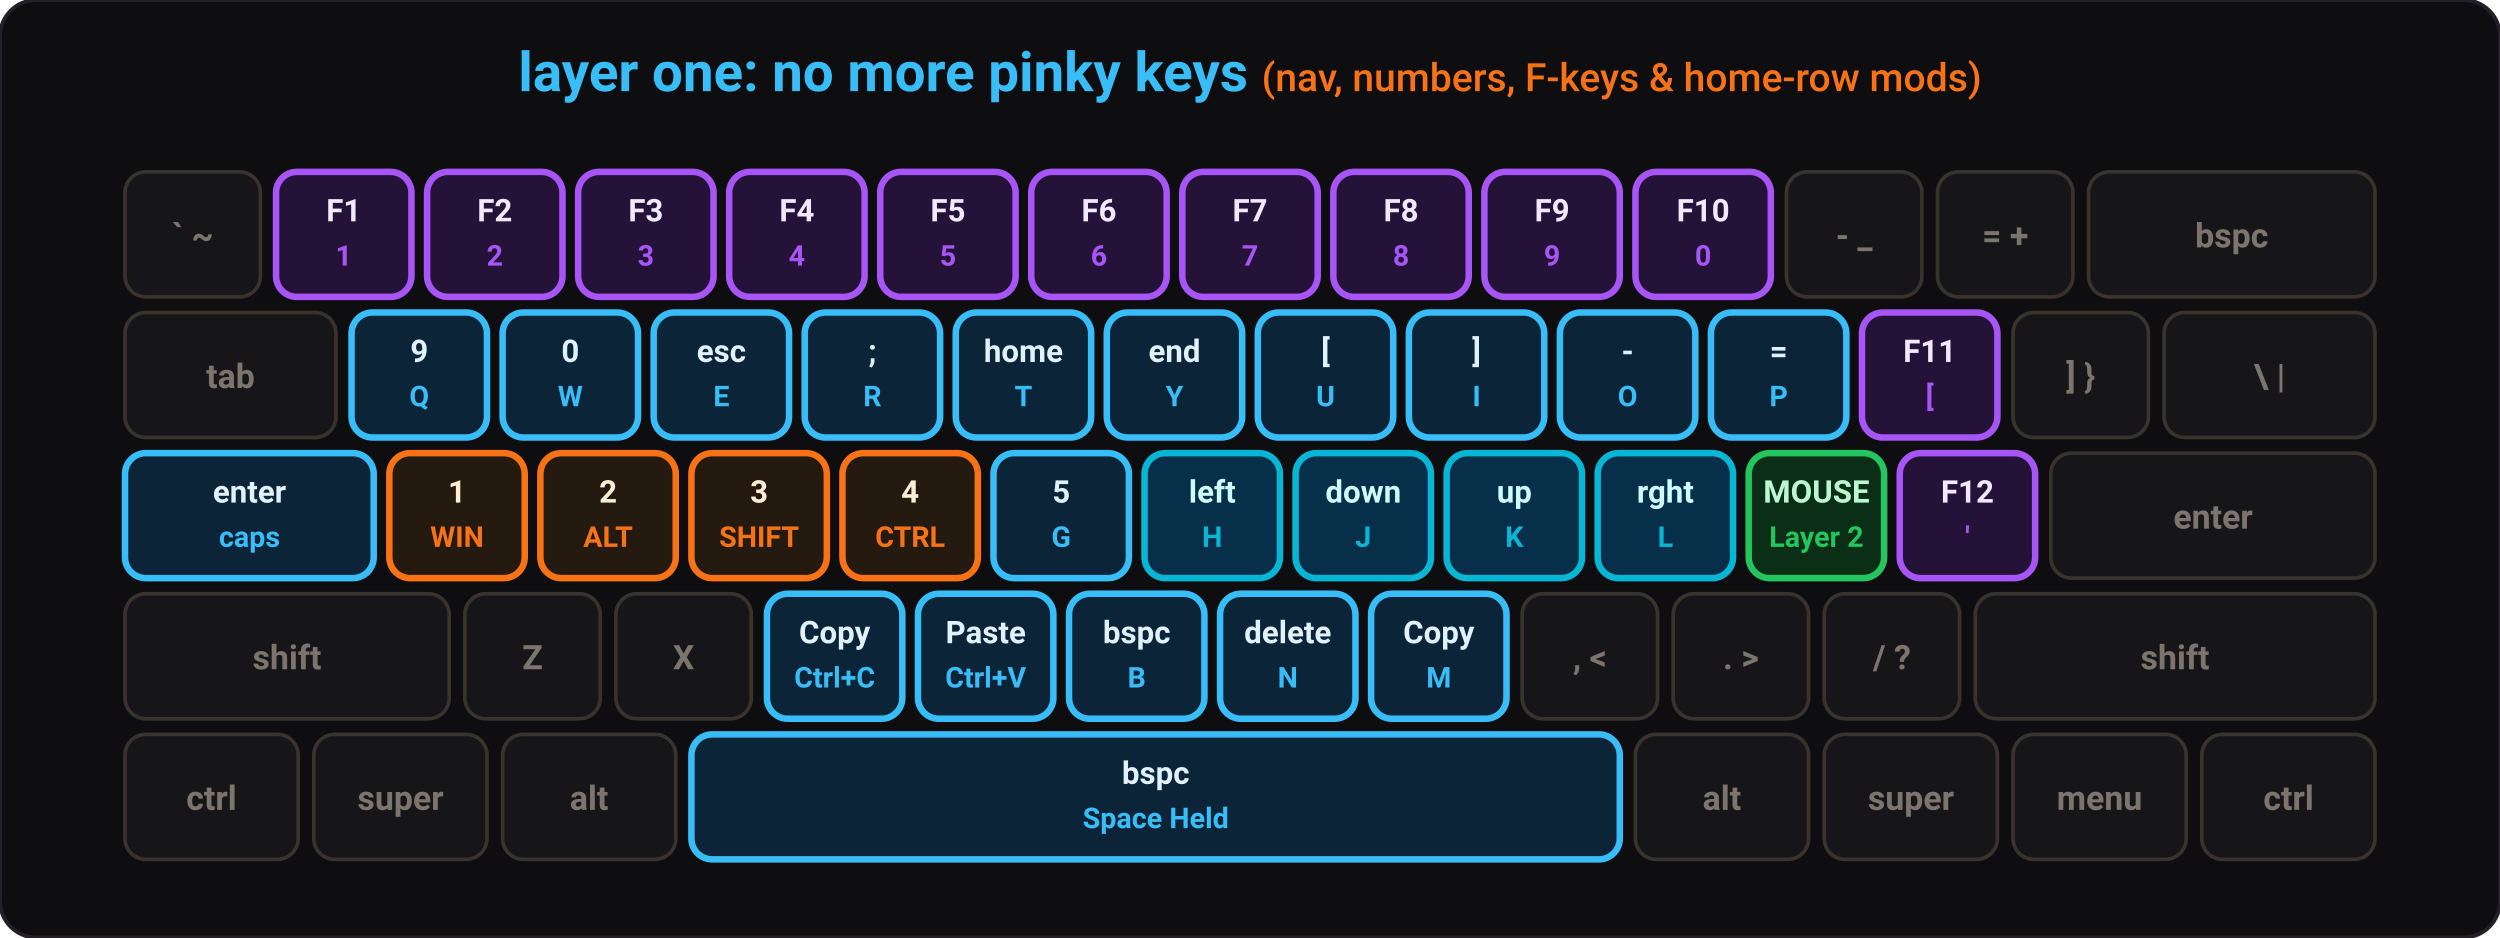
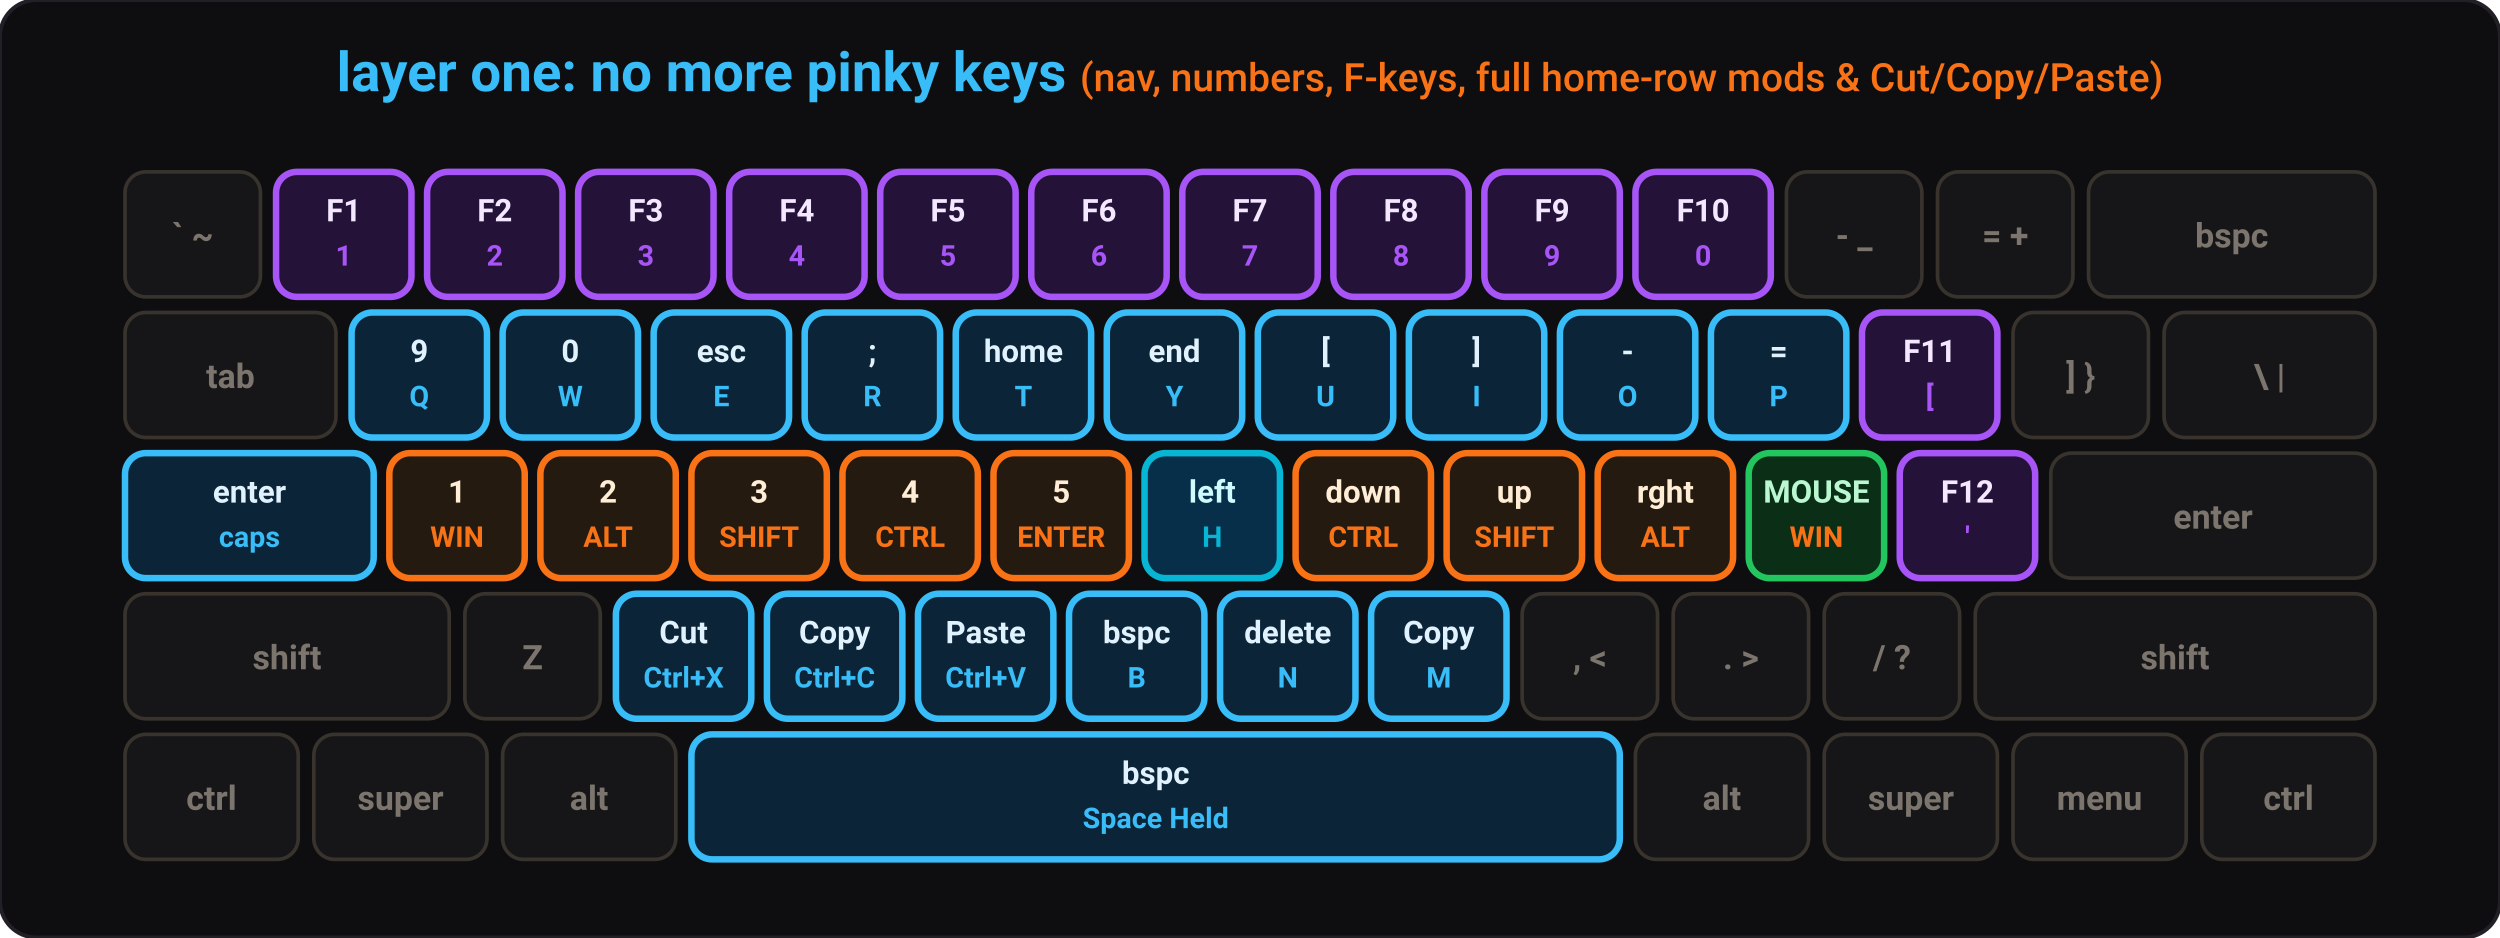
<svg xmlns="http://www.w3.org/2000/svg" viewBox="0 0 960 360" width="960" height="360">
  <rect width="960" height="360" rx="14" ry="14" fill="#0e0e11" stroke="#222026" stroke-width="1.5" />
  <text x="480.0" y="35" text-anchor="middle" font-family="-apple-system, BlinkMacSystemFont, 'Segoe UI', Roboto, sans-serif" font-size="21" font-weight="700" fill="#38bdf8">
-     layer one: no more pinky keys <tspan fill="#f97316" font-size="15" font-weight="500"> (nav, numbers, F-keys &amp; home-row mods)</tspan>
+     layer one: no more pinky keys <tspan fill="#f97316" font-size="15" font-weight="500"> (nav, numbers, F-keys, full home-row mods &amp; Cut/Copy/Paste)</tspan>
  </text>
  <rect x="48.0" y="66.0" width="52.0" height="48.0" rx="8" ry="8" fill="#161517" stroke="#38332d" stroke-width="1.4" />
  <text x="74.0" y="95.0" text-anchor="middle" font-family="-apple-system, BlinkMacSystemFont, 'Segoe UI', Roboto, sans-serif" font-size="13" font-weight="600" fill="#7c756d">` ~</text>
  <rect x="106.0" y="66.0" width="52.0" height="48.0" rx="8" ry="8" fill="#251238" stroke="#a855f7" stroke-width="2.5" />
  <text x="132.0" y="85.0" text-anchor="middle" font-family="-apple-system, BlinkMacSystemFont, 'Segoe UI', Roboto, sans-serif" font-size="12" font-weight="700" fill="#f3e8ff">F1</text>
  <text x="132.0" y="102.0" text-anchor="middle" font-family="-apple-system, BlinkMacSystemFont, 'Segoe UI', Roboto, sans-serif" font-size="11" font-weight="600" fill="#a855f7">1</text>
  <rect x="164.0" y="66.0" width="52.0" height="48.0" rx="8" ry="8" fill="#251238" stroke="#a855f7" stroke-width="2.5" />
  <text x="190.0" y="85.0" text-anchor="middle" font-family="-apple-system, BlinkMacSystemFont, 'Segoe UI', Roboto, sans-serif" font-size="12" font-weight="700" fill="#f3e8ff">F2</text>
  <text x="190.0" y="102.0" text-anchor="middle" font-family="-apple-system, BlinkMacSystemFont, 'Segoe UI', Roboto, sans-serif" font-size="11" font-weight="600" fill="#a855f7">2</text>
  <rect x="222.0" y="66.0" width="52.0" height="48.0" rx="8" ry="8" fill="#251238" stroke="#a855f7" stroke-width="2.5" />
  <text x="248.0" y="85.0" text-anchor="middle" font-family="-apple-system, BlinkMacSystemFont, 'Segoe UI', Roboto, sans-serif" font-size="12" font-weight="700" fill="#f3e8ff">F3</text>
  <text x="248.0" y="102.0" text-anchor="middle" font-family="-apple-system, BlinkMacSystemFont, 'Segoe UI', Roboto, sans-serif" font-size="11" font-weight="600" fill="#a855f7">3</text>
  <rect x="280.0" y="66.0" width="52.0" height="48.0" rx="8" ry="8" fill="#251238" stroke="#a855f7" stroke-width="2.5" />
  <text x="306.0" y="85.0" text-anchor="middle" font-family="-apple-system, BlinkMacSystemFont, 'Segoe UI', Roboto, sans-serif" font-size="12" font-weight="700" fill="#f3e8ff">F4</text>
  <text x="306.0" y="102.0" text-anchor="middle" font-family="-apple-system, BlinkMacSystemFont, 'Segoe UI', Roboto, sans-serif" font-size="11" font-weight="600" fill="#a855f7">4</text>
  <rect x="338.0" y="66.0" width="52.0" height="48.0" rx="8" ry="8" fill="#251238" stroke="#a855f7" stroke-width="2.5" />
  <text x="364.0" y="85.0" text-anchor="middle" font-family="-apple-system, BlinkMacSystemFont, 'Segoe UI', Roboto, sans-serif" font-size="12" font-weight="700" fill="#f3e8ff">F5</text>
  <text x="364.0" y="102.0" text-anchor="middle" font-family="-apple-system, BlinkMacSystemFont, 'Segoe UI', Roboto, sans-serif" font-size="11" font-weight="600" fill="#a855f7">5</text>
  <rect x="396.0" y="66.0" width="52.0" height="48.0" rx="8" ry="8" fill="#251238" stroke="#a855f7" stroke-width="2.5" />
  <text x="422.0" y="85.0" text-anchor="middle" font-family="-apple-system, BlinkMacSystemFont, 'Segoe UI', Roboto, sans-serif" font-size="12" font-weight="700" fill="#f3e8ff">F6</text>
  <text x="422.0" y="102.0" text-anchor="middle" font-family="-apple-system, BlinkMacSystemFont, 'Segoe UI', Roboto, sans-serif" font-size="11" font-weight="600" fill="#a855f7">6</text>
  <rect x="454.0" y="66.0" width="52.0" height="48.0" rx="8" ry="8" fill="#251238" stroke="#a855f7" stroke-width="2.5" />
  <text x="480.0" y="85.0" text-anchor="middle" font-family="-apple-system, BlinkMacSystemFont, 'Segoe UI', Roboto, sans-serif" font-size="12" font-weight="700" fill="#f3e8ff">F7</text>
  <text x="480.0" y="102.0" text-anchor="middle" font-family="-apple-system, BlinkMacSystemFont, 'Segoe UI', Roboto, sans-serif" font-size="11" font-weight="600" fill="#a855f7">7</text>
  <rect x="512.0" y="66.0" width="52.0" height="48.0" rx="8" ry="8" fill="#251238" stroke="#a855f7" stroke-width="2.5" />
  <text x="538.0" y="85.0" text-anchor="middle" font-family="-apple-system, BlinkMacSystemFont, 'Segoe UI', Roboto, sans-serif" font-size="12" font-weight="700" fill="#f3e8ff">F8</text>
  <text x="538.0" y="102.0" text-anchor="middle" font-family="-apple-system, BlinkMacSystemFont, 'Segoe UI', Roboto, sans-serif" font-size="11" font-weight="600" fill="#a855f7">8</text>
  <rect x="570.0" y="66.0" width="52.0" height="48.0" rx="8" ry="8" fill="#251238" stroke="#a855f7" stroke-width="2.5" />
  <text x="596.0" y="85.0" text-anchor="middle" font-family="-apple-system, BlinkMacSystemFont, 'Segoe UI', Roboto, sans-serif" font-size="12" font-weight="700" fill="#f3e8ff">F9</text>
  <text x="596.0" y="102.0" text-anchor="middle" font-family="-apple-system, BlinkMacSystemFont, 'Segoe UI', Roboto, sans-serif" font-size="11" font-weight="600" fill="#a855f7">9</text>
  <rect x="628.0" y="66.0" width="52.0" height="48.0" rx="8" ry="8" fill="#251238" stroke="#a855f7" stroke-width="2.5" />
  <text x="654.0" y="85.0" text-anchor="middle" font-family="-apple-system, BlinkMacSystemFont, 'Segoe UI', Roboto, sans-serif" font-size="12" font-weight="700" fill="#f3e8ff">F10</text>
  <text x="654.0" y="102.0" text-anchor="middle" font-family="-apple-system, BlinkMacSystemFont, 'Segoe UI', Roboto, sans-serif" font-size="11" font-weight="600" fill="#a855f7">0</text>
  <rect x="686.0" y="66.0" width="52.0" height="48.0" rx="8" ry="8" fill="#161517" stroke="#38332d" stroke-width="1.4" />
  <text x="712.0" y="95.0" text-anchor="middle" font-family="-apple-system, BlinkMacSystemFont, 'Segoe UI', Roboto, sans-serif" font-size="13" font-weight="600" fill="#7c756d">- _</text>
  <rect x="744.0" y="66.0" width="52.0" height="48.0" rx="8" ry="8" fill="#161517" stroke="#38332d" stroke-width="1.4" />
  <text x="770.0" y="95.0" text-anchor="middle" font-family="-apple-system, BlinkMacSystemFont, 'Segoe UI', Roboto, sans-serif" font-size="13" font-weight="600" fill="#7c756d">= +</text>
  <rect x="802.0" y="66.0" width="110.0" height="48.0" rx="8" ry="8" fill="#161517" stroke="#38332d" stroke-width="1.4" />
  <text x="857.0" y="95.0" text-anchor="middle" font-family="-apple-system, BlinkMacSystemFont, 'Segoe UI', Roboto, sans-serif" font-size="13" font-weight="600" fill="#7c756d">bspc</text>
  <rect x="48.0" y="120.0" width="81.0" height="48.0" rx="8" ry="8" fill="#161517" stroke="#38332d" stroke-width="1.4" />
  <text x="88.5" y="149.0" text-anchor="middle" font-family="-apple-system, BlinkMacSystemFont, 'Segoe UI', Roboto, sans-serif" font-size="13" font-weight="600" fill="#7c756d">tab</text>
  <rect x="135.0" y="120.0" width="52.0" height="48.0" rx="8" ry="8" fill="#0c2438" stroke="#38bdf8" stroke-width="2.5" />
  <text x="161.0" y="139.0" text-anchor="middle" font-family="-apple-system, BlinkMacSystemFont, 'Segoe UI', Roboto, sans-serif" font-size="12" font-weight="700" fill="#e0f2fe">9</text>
  <text x="161.0" y="156.0" text-anchor="middle" font-family="-apple-system, BlinkMacSystemFont, 'Segoe UI', Roboto, sans-serif" font-size="11" font-weight="600" fill="#38bdf8">Q</text>
  <rect x="193.0" y="120.0" width="52.0" height="48.0" rx="8" ry="8" fill="#0c2438" stroke="#38bdf8" stroke-width="2.5" />
  <text x="219.0" y="139.0" text-anchor="middle" font-family="-apple-system, BlinkMacSystemFont, 'Segoe UI', Roboto, sans-serif" font-size="12" font-weight="700" fill="#e0f2fe">0</text>
  <text x="219.0" y="156.0" text-anchor="middle" font-family="-apple-system, BlinkMacSystemFont, 'Segoe UI', Roboto, sans-serif" font-size="11" font-weight="600" fill="#38bdf8">W</text>
  <rect x="251.0" y="120.0" width="52.0" height="48.0" rx="8" ry="8" fill="#0c2438" stroke="#38bdf8" stroke-width="2.5" />
  <text x="277.0" y="139.0" text-anchor="middle" font-family="-apple-system, BlinkMacSystemFont, 'Segoe UI', Roboto, sans-serif" font-size="12" font-weight="700" fill="#e0f2fe">esc</text>
  <text x="277.0" y="156.0" text-anchor="middle" font-family="-apple-system, BlinkMacSystemFont, 'Segoe UI', Roboto, sans-serif" font-size="11" font-weight="600" fill="#38bdf8">E</text>
  <rect x="309.0" y="120.0" width="52.0" height="48.0" rx="8" ry="8" fill="#0c2438" stroke="#38bdf8" stroke-width="2.5" />
  <text x="335.0" y="139.0" text-anchor="middle" font-family="-apple-system, BlinkMacSystemFont, 'Segoe UI', Roboto, sans-serif" font-size="12" font-weight="700" fill="#e0f2fe">;</text>
  <text x="335.0" y="156.0" text-anchor="middle" font-family="-apple-system, BlinkMacSystemFont, 'Segoe UI', Roboto, sans-serif" font-size="11" font-weight="600" fill="#38bdf8">R</text>
  <rect x="367.0" y="120.0" width="52.0" height="48.0" rx="8" ry="8" fill="#0c2438" stroke="#38bdf8" stroke-width="2.5" />
  <text x="393.0" y="139.0" text-anchor="middle" font-family="-apple-system, BlinkMacSystemFont, 'Segoe UI', Roboto, sans-serif" font-size="12" font-weight="700" fill="#e0f2fe">home</text>
  <text x="393.0" y="156.0" text-anchor="middle" font-family="-apple-system, BlinkMacSystemFont, 'Segoe UI', Roboto, sans-serif" font-size="11" font-weight="600" fill="#38bdf8">T</text>
  <rect x="425.0" y="120.0" width="52.0" height="48.0" rx="8" ry="8" fill="#0c2438" stroke="#38bdf8" stroke-width="2.5" />
  <text x="451.0" y="139.0" text-anchor="middle" font-family="-apple-system, BlinkMacSystemFont, 'Segoe UI', Roboto, sans-serif" font-size="12" font-weight="700" fill="#e0f2fe">end</text>
  <text x="451.0" y="156.0" text-anchor="middle" font-family="-apple-system, BlinkMacSystemFont, 'Segoe UI', Roboto, sans-serif" font-size="11" font-weight="600" fill="#38bdf8">Y</text>
  <rect x="483.0" y="120.0" width="52.0" height="48.0" rx="8" ry="8" fill="#0c2438" stroke="#38bdf8" stroke-width="2.5" />
  <text x="509.0" y="139.0" text-anchor="middle" font-family="-apple-system, BlinkMacSystemFont, 'Segoe UI', Roboto, sans-serif" font-size="12" font-weight="700" fill="#e0f2fe">[</text>
  <text x="509.0" y="156.0" text-anchor="middle" font-family="-apple-system, BlinkMacSystemFont, 'Segoe UI', Roboto, sans-serif" font-size="11" font-weight="600" fill="#38bdf8">U</text>
  <rect x="541.0" y="120.0" width="52.0" height="48.0" rx="8" ry="8" fill="#0c2438" stroke="#38bdf8" stroke-width="2.5" />
  <text x="567.0" y="139.0" text-anchor="middle" font-family="-apple-system, BlinkMacSystemFont, 'Segoe UI', Roboto, sans-serif" font-size="12" font-weight="700" fill="#e0f2fe">]</text>
  <text x="567.0" y="156.0" text-anchor="middle" font-family="-apple-system, BlinkMacSystemFont, 'Segoe UI', Roboto, sans-serif" font-size="11" font-weight="600" fill="#38bdf8">I</text>
  <rect x="599.0" y="120.0" width="52.0" height="48.0" rx="8" ry="8" fill="#0c2438" stroke="#38bdf8" stroke-width="2.5" />
  <text x="625.0" y="139.0" text-anchor="middle" font-family="-apple-system, BlinkMacSystemFont, 'Segoe UI', Roboto, sans-serif" font-size="12" font-weight="700" fill="#e0f2fe">-</text>
  <text x="625.0" y="156.0" text-anchor="middle" font-family="-apple-system, BlinkMacSystemFont, 'Segoe UI', Roboto, sans-serif" font-size="11" font-weight="600" fill="#38bdf8">O</text>
  <rect x="657.0" y="120.0" width="52.0" height="48.0" rx="8" ry="8" fill="#0c2438" stroke="#38bdf8" stroke-width="2.5" />
  <text x="683.0" y="139.0" text-anchor="middle" font-family="-apple-system, BlinkMacSystemFont, 'Segoe UI', Roboto, sans-serif" font-size="12" font-weight="700" fill="#e0f2fe">=</text>
  <text x="683.0" y="156.0" text-anchor="middle" font-family="-apple-system, BlinkMacSystemFont, 'Segoe UI', Roboto, sans-serif" font-size="11" font-weight="600" fill="#38bdf8">P</text>
  <rect x="715.0" y="120.0" width="52.0" height="48.0" rx="8" ry="8" fill="#251238" stroke="#a855f7" stroke-width="2.5" />
  <text x="741.0" y="139.0" text-anchor="middle" font-family="-apple-system, BlinkMacSystemFont, 'Segoe UI', Roboto, sans-serif" font-size="12" font-weight="700" fill="#f3e8ff">F11</text>
  <text x="741.0" y="156.0" text-anchor="middle" font-family="-apple-system, BlinkMacSystemFont, 'Segoe UI', Roboto, sans-serif" font-size="11" font-weight="600" fill="#a855f7">[</text>
  <rect x="773.0" y="120.0" width="52.0" height="48.0" rx="8" ry="8" fill="#161517" stroke="#38332d" stroke-width="1.4" />
  <text x="799.0" y="149.0" text-anchor="middle" font-family="-apple-system, BlinkMacSystemFont, 'Segoe UI', Roboto, sans-serif" font-size="13" font-weight="600" fill="#7c756d">] }</text>
  <rect x="831.0" y="120.0" width="81.0" height="48.0" rx="8" ry="8" fill="#161517" stroke="#38332d" stroke-width="1.4" />
  <text x="871.5" y="149.0" text-anchor="middle" font-family="-apple-system, BlinkMacSystemFont, 'Segoe UI', Roboto, sans-serif" font-size="13" font-weight="600" fill="#7c756d">\ |</text>
  <rect x="48.0" y="174.0" width="95.5" height="48.0" rx="8" ry="8" fill="#0c2438" stroke="#38bdf8" stroke-width="2.5" />
  <text x="95.8" y="193.0" text-anchor="middle" font-family="-apple-system, BlinkMacSystemFont, 'Segoe UI', Roboto, sans-serif" font-size="12" font-weight="700" fill="#e0f2fe">enter</text>
  <text x="95.8" y="210.0" text-anchor="middle" font-family="-apple-system, BlinkMacSystemFont, 'Segoe UI', Roboto, sans-serif" font-size="11" font-weight="600" fill="#38bdf8">caps</text>
  <rect x="149.5" y="174.0" width="52.0" height="48.0" rx="8" ry="8" fill="#241a10" stroke="#f97316" stroke-width="2.5" />
  <text x="175.5" y="193.0" text-anchor="middle" font-family="-apple-system, BlinkMacSystemFont, 'Segoe UI', Roboto, sans-serif" font-size="12" font-weight="700" fill="#ffedd5">1</text>
  <text x="175.5" y="210.0" text-anchor="middle" font-family="-apple-system, BlinkMacSystemFont, 'Segoe UI', Roboto, sans-serif" font-size="11" font-weight="600" fill="#f97316">WIN</text>
  <rect x="207.5" y="174.0" width="52.0" height="48.0" rx="8" ry="8" fill="#241a10" stroke="#f97316" stroke-width="2.5" />
  <text x="233.5" y="193.0" text-anchor="middle" font-family="-apple-system, BlinkMacSystemFont, 'Segoe UI', Roboto, sans-serif" font-size="12" font-weight="700" fill="#ffedd5">2</text>
  <text x="233.5" y="210.0" text-anchor="middle" font-family="-apple-system, BlinkMacSystemFont, 'Segoe UI', Roboto, sans-serif" font-size="11" font-weight="600" fill="#f97316">ALT</text>
  <rect x="265.5" y="174.0" width="52.0" height="48.0" rx="8" ry="8" fill="#241a10" stroke="#f97316" stroke-width="2.5" />
  <text x="291.5" y="193.0" text-anchor="middle" font-family="-apple-system, BlinkMacSystemFont, 'Segoe UI', Roboto, sans-serif" font-size="12" font-weight="700" fill="#ffedd5">3</text>
  <text x="291.5" y="210.0" text-anchor="middle" font-family="-apple-system, BlinkMacSystemFont, 'Segoe UI', Roboto, sans-serif" font-size="11" font-weight="600" fill="#f97316">SHIFT</text>
  <rect x="323.5" y="174.0" width="52.0" height="48.0" rx="8" ry="8" fill="#241a10" stroke="#f97316" stroke-width="2.5" />
  <text x="349.5" y="193.0" text-anchor="middle" font-family="-apple-system, BlinkMacSystemFont, 'Segoe UI', Roboto, sans-serif" font-size="12" font-weight="700" fill="#ffedd5">4</text>
  <text x="349.5" y="210.0" text-anchor="middle" font-family="-apple-system, BlinkMacSystemFont, 'Segoe UI', Roboto, sans-serif" font-size="11" font-weight="600" fill="#f97316">CTRL</text>
-   <rect x="381.5" y="174.0" width="52.0" height="48.0" rx="8" ry="8" fill="#0c2438" stroke="#38bdf8" stroke-width="2.5" />
-   <text x="407.5" y="193.0" text-anchor="middle" font-family="-apple-system, BlinkMacSystemFont, 'Segoe UI', Roboto, sans-serif" font-size="12" font-weight="700" fill="#e0f2fe">5</text>
-   <text x="407.5" y="210.0" text-anchor="middle" font-family="-apple-system, BlinkMacSystemFont, 'Segoe UI', Roboto, sans-serif" font-size="11" font-weight="600" fill="#38bdf8">G</text>
+   <rect x="381.5" y="174.0" width="52.0" height="48.0" rx="8" ry="8" fill="#241a10" stroke="#f97316" stroke-width="2.5" />
+   <text x="407.5" y="193.0" text-anchor="middle" font-family="-apple-system, BlinkMacSystemFont, 'Segoe UI', Roboto, sans-serif" font-size="12" font-weight="700" fill="#ffedd5">5</text>
+   <text x="407.5" y="210.0" text-anchor="middle" font-family="-apple-system, BlinkMacSystemFont, 'Segoe UI', Roboto, sans-serif" font-size="11" font-weight="600" fill="#f97316">ENTER</text>
  <rect x="439.5" y="174.0" width="52.0" height="48.0" rx="8" ry="8" fill="#082f49" stroke="#06b6d4" stroke-width="2.5" />
  <text x="465.5" y="193.0" text-anchor="middle" font-family="-apple-system, BlinkMacSystemFont, 'Segoe UI', Roboto, sans-serif" font-size="12" font-weight="700" fill="#cffafe">left</text>
  <text x="465.5" y="210.0" text-anchor="middle" font-family="-apple-system, BlinkMacSystemFont, 'Segoe UI', Roboto, sans-serif" font-size="11" font-weight="600" fill="#06b6d4">H</text>
-   <rect x="497.5" y="174.0" width="52.0" height="48.0" rx="8" ry="8" fill="#082f49" stroke="#06b6d4" stroke-width="2.5" />
-   <text x="523.5" y="193.0" text-anchor="middle" font-family="-apple-system, BlinkMacSystemFont, 'Segoe UI', Roboto, sans-serif" font-size="12" font-weight="700" fill="#cffafe">down</text>
-   <text x="523.5" y="210.0" text-anchor="middle" font-family="-apple-system, BlinkMacSystemFont, 'Segoe UI', Roboto, sans-serif" font-size="11" font-weight="600" fill="#06b6d4">J</text>
-   <rect x="555.5" y="174.0" width="52.0" height="48.0" rx="8" ry="8" fill="#082f49" stroke="#06b6d4" stroke-width="2.5" />
-   <text x="581.5" y="193.0" text-anchor="middle" font-family="-apple-system, BlinkMacSystemFont, 'Segoe UI', Roboto, sans-serif" font-size="12" font-weight="700" fill="#cffafe">up</text>
-   <text x="581.5" y="210.0" text-anchor="middle" font-family="-apple-system, BlinkMacSystemFont, 'Segoe UI', Roboto, sans-serif" font-size="11" font-weight="600" fill="#06b6d4">K</text>
-   <rect x="613.5" y="174.0" width="52.0" height="48.0" rx="8" ry="8" fill="#082f49" stroke="#06b6d4" stroke-width="2.5" />
-   <text x="639.5" y="193.0" text-anchor="middle" font-family="-apple-system, BlinkMacSystemFont, 'Segoe UI', Roboto, sans-serif" font-size="12" font-weight="700" fill="#cffafe">rght</text>
-   <text x="639.5" y="210.0" text-anchor="middle" font-family="-apple-system, BlinkMacSystemFont, 'Segoe UI', Roboto, sans-serif" font-size="11" font-weight="600" fill="#06b6d4">L</text>
+   <rect x="497.5" y="174.0" width="52.0" height="48.0" rx="8" ry="8" fill="#241a10" stroke="#f97316" stroke-width="2.5" />
+   <text x="523.5" y="193.0" text-anchor="middle" font-family="-apple-system, BlinkMacSystemFont, 'Segoe UI', Roboto, sans-serif" font-size="12" font-weight="700" fill="#ffedd5">down</text>
+   <text x="523.5" y="210.0" text-anchor="middle" font-family="-apple-system, BlinkMacSystemFont, 'Segoe UI', Roboto, sans-serif" font-size="11" font-weight="600" fill="#f97316">CTRL</text>
+   <rect x="555.5" y="174.0" width="52.0" height="48.0" rx="8" ry="8" fill="#241a10" stroke="#f97316" stroke-width="2.5" />
+   <text x="581.5" y="193.0" text-anchor="middle" font-family="-apple-system, BlinkMacSystemFont, 'Segoe UI', Roboto, sans-serif" font-size="12" font-weight="700" fill="#ffedd5">up</text>
+   <text x="581.5" y="210.0" text-anchor="middle" font-family="-apple-system, BlinkMacSystemFont, 'Segoe UI', Roboto, sans-serif" font-size="11" font-weight="600" fill="#f97316">SHIFT</text>
+   <rect x="613.5" y="174.0" width="52.0" height="48.0" rx="8" ry="8" fill="#241a10" stroke="#f97316" stroke-width="2.5" />
+   <text x="639.5" y="193.0" text-anchor="middle" font-family="-apple-system, BlinkMacSystemFont, 'Segoe UI', Roboto, sans-serif" font-size="12" font-weight="700" fill="#ffedd5">rght</text>
+   <text x="639.5" y="210.0" text-anchor="middle" font-family="-apple-system, BlinkMacSystemFont, 'Segoe UI', Roboto, sans-serif" font-size="11" font-weight="600" fill="#f97316">ALT</text>
  <rect x="671.5" y="174.0" width="52.0" height="48.0" rx="8" ry="8" fill="#0a2e16" stroke="#22c55e" stroke-width="2.5" />
  <text x="697.5" y="193.0" text-anchor="middle" font-family="-apple-system, BlinkMacSystemFont, 'Segoe UI', Roboto, sans-serif" font-size="12" font-weight="700" fill="#bbf7d0">MOUSE</text>
-   <text x="697.5" y="210.0" text-anchor="middle" font-family="-apple-system, BlinkMacSystemFont, 'Segoe UI', Roboto, sans-serif" font-size="11" font-weight="600" fill="#22c55e">Layer 2</text>
+   <text x="697.5" y="210.0" text-anchor="middle" font-family="-apple-system, BlinkMacSystemFont, 'Segoe UI', Roboto, sans-serif" font-size="11" font-weight="600" fill="#f97316">WIN</text>
  <rect x="729.5" y="174.0" width="52.0" height="48.0" rx="8" ry="8" fill="#251238" stroke="#a855f7" stroke-width="2.5" />
  <text x="755.5" y="193.0" text-anchor="middle" font-family="-apple-system, BlinkMacSystemFont, 'Segoe UI', Roboto, sans-serif" font-size="12" font-weight="700" fill="#f3e8ff">F12</text>
  <text x="755.5" y="210.0" text-anchor="middle" font-family="-apple-system, BlinkMacSystemFont, 'Segoe UI', Roboto, sans-serif" font-size="11" font-weight="600" fill="#a855f7">'</text>
  <rect x="787.5" y="174.0" width="124.5" height="48.0" rx="8" ry="8" fill="#161517" stroke="#38332d" stroke-width="1.4" />
  <text x="849.8" y="203.0" text-anchor="middle" font-family="-apple-system, BlinkMacSystemFont, 'Segoe UI', Roboto, sans-serif" font-size="13" font-weight="600" fill="#7c756d">enter</text>
  <rect x="48.0" y="228.0" width="124.5" height="48.0" rx="8" ry="8" fill="#161517" stroke="#38332d" stroke-width="1.4" />
  <text x="110.2" y="257.0" text-anchor="middle" font-family="-apple-system, BlinkMacSystemFont, 'Segoe UI', Roboto, sans-serif" font-size="13" font-weight="600" fill="#7c756d">shift</text>
  <rect x="178.5" y="228.0" width="52.0" height="48.0" rx="8" ry="8" fill="#161517" stroke="#38332d" stroke-width="1.4" />
  <text x="204.5" y="257.0" text-anchor="middle" font-family="-apple-system, BlinkMacSystemFont, 'Segoe UI', Roboto, sans-serif" font-size="13" font-weight="600" fill="#7c756d">Z</text>
-   <rect x="236.5" y="228.0" width="52.0" height="48.0" rx="8" ry="8" fill="#161517" stroke="#38332d" stroke-width="1.4" />
-   <text x="262.5" y="257.0" text-anchor="middle" font-family="-apple-system, BlinkMacSystemFont, 'Segoe UI', Roboto, sans-serif" font-size="13" font-weight="600" fill="#7c756d">X</text>
+   <rect x="236.5" y="228.0" width="52.0" height="48.0" rx="8" ry="8" fill="#0c2438" stroke="#38bdf8" stroke-width="2.5" />
+   <text x="262.5" y="247.0" text-anchor="middle" font-family="-apple-system, BlinkMacSystemFont, 'Segoe UI', Roboto, sans-serif" font-size="12" font-weight="700" fill="#e0f2fe">Cut</text>
+   <text x="262.5" y="264.0" text-anchor="middle" font-family="-apple-system, BlinkMacSystemFont, 'Segoe UI', Roboto, sans-serif" font-size="11" font-weight="600" fill="#38bdf8">Ctrl+X</text>
  <rect x="294.5" y="228.0" width="52.0" height="48.0" rx="8" ry="8" fill="#0c2438" stroke="#38bdf8" stroke-width="2.5" />
  <text x="320.5" y="247.0" text-anchor="middle" font-family="-apple-system, BlinkMacSystemFont, 'Segoe UI', Roboto, sans-serif" font-size="12" font-weight="700" fill="#e0f2fe">Copy</text>
  <text x="320.5" y="264.0" text-anchor="middle" font-family="-apple-system, BlinkMacSystemFont, 'Segoe UI', Roboto, sans-serif" font-size="11" font-weight="600" fill="#38bdf8">Ctrl+C</text>
  <rect x="352.5" y="228.0" width="52.0" height="48.0" rx="8" ry="8" fill="#0c2438" stroke="#38bdf8" stroke-width="2.5" />
  <text x="378.5" y="247.0" text-anchor="middle" font-family="-apple-system, BlinkMacSystemFont, 'Segoe UI', Roboto, sans-serif" font-size="12" font-weight="700" fill="#e0f2fe">Paste</text>
  <text x="378.5" y="264.0" text-anchor="middle" font-family="-apple-system, BlinkMacSystemFont, 'Segoe UI', Roboto, sans-serif" font-size="11" font-weight="600" fill="#38bdf8">Ctrl+V</text>
  <rect x="410.5" y="228.0" width="52.0" height="48.0" rx="8" ry="8" fill="#0c2438" stroke="#38bdf8" stroke-width="2.5" />
  <text x="436.5" y="247.0" text-anchor="middle" font-family="-apple-system, BlinkMacSystemFont, 'Segoe UI', Roboto, sans-serif" font-size="12" font-weight="700" fill="#e0f2fe">bspc</text>
  <text x="436.5" y="264.0" text-anchor="middle" font-family="-apple-system, BlinkMacSystemFont, 'Segoe UI', Roboto, sans-serif" font-size="11" font-weight="600" fill="#38bdf8">B</text>
  <rect x="468.5" y="228.0" width="52.0" height="48.0" rx="8" ry="8" fill="#0c2438" stroke="#38bdf8" stroke-width="2.5" />
  <text x="494.5" y="247.0" text-anchor="middle" font-family="-apple-system, BlinkMacSystemFont, 'Segoe UI', Roboto, sans-serif" font-size="12" font-weight="700" fill="#e0f2fe">delete</text>
  <text x="494.5" y="264.0" text-anchor="middle" font-family="-apple-system, BlinkMacSystemFont, 'Segoe UI', Roboto, sans-serif" font-size="11" font-weight="600" fill="#38bdf8">N</text>
  <rect x="526.5" y="228.0" width="52.0" height="48.0" rx="8" ry="8" fill="#0c2438" stroke="#38bdf8" stroke-width="2.5" />
  <text x="552.5" y="247.0" text-anchor="middle" font-family="-apple-system, BlinkMacSystemFont, 'Segoe UI', Roboto, sans-serif" font-size="12" font-weight="700" fill="#e0f2fe">Copy</text>
  <text x="552.5" y="264.0" text-anchor="middle" font-family="-apple-system, BlinkMacSystemFont, 'Segoe UI', Roboto, sans-serif" font-size="11" font-weight="600" fill="#38bdf8">M</text>
  <rect x="584.5" y="228.0" width="52.0" height="48.0" rx="8" ry="8" fill="#161517" stroke="#38332d" stroke-width="1.4" />
  <text x="610.5" y="257.0" text-anchor="middle" font-family="-apple-system, BlinkMacSystemFont, 'Segoe UI', Roboto, sans-serif" font-size="13" font-weight="600" fill="#7c756d">, &lt;</text>
  <rect x="642.5" y="228.0" width="52.0" height="48.0" rx="8" ry="8" fill="#161517" stroke="#38332d" stroke-width="1.4" />
  <text x="668.5" y="257.0" text-anchor="middle" font-family="-apple-system, BlinkMacSystemFont, 'Segoe UI', Roboto, sans-serif" font-size="13" font-weight="600" fill="#7c756d">. &gt;</text>
  <rect x="700.5" y="228.0" width="52.0" height="48.0" rx="8" ry="8" fill="#161517" stroke="#38332d" stroke-width="1.4" />
  <text x="726.5" y="257.0" text-anchor="middle" font-family="-apple-system, BlinkMacSystemFont, 'Segoe UI', Roboto, sans-serif" font-size="13" font-weight="600" fill="#7c756d">/ ?</text>
  <rect x="758.5" y="228.0" width="153.5" height="48.0" rx="8" ry="8" fill="#161517" stroke="#38332d" stroke-width="1.4" />
  <text x="835.2" y="257.0" text-anchor="middle" font-family="-apple-system, BlinkMacSystemFont, 'Segoe UI', Roboto, sans-serif" font-size="13" font-weight="600" fill="#7c756d">shift</text>
  <rect x="48.0" y="282.0" width="66.5" height="48.0" rx="8" ry="8" fill="#161517" stroke="#38332d" stroke-width="1.4" />
  <text x="81.2" y="311.0" text-anchor="middle" font-family="-apple-system, BlinkMacSystemFont, 'Segoe UI', Roboto, sans-serif" font-size="13" font-weight="600" fill="#7c756d">ctrl</text>
  <rect x="120.5" y="282.0" width="66.5" height="48.0" rx="8" ry="8" fill="#161517" stroke="#38332d" stroke-width="1.4" />
  <text x="153.8" y="311.0" text-anchor="middle" font-family="-apple-system, BlinkMacSystemFont, 'Segoe UI', Roboto, sans-serif" font-size="13" font-weight="600" fill="#7c756d">super</text>
  <rect x="193.0" y="282.0" width="66.5" height="48.0" rx="8" ry="8" fill="#161517" stroke="#38332d" stroke-width="1.4" />
  <text x="226.2" y="311.0" text-anchor="middle" font-family="-apple-system, BlinkMacSystemFont, 'Segoe UI', Roboto, sans-serif" font-size="13" font-weight="600" fill="#7c756d">alt</text>
  <rect x="265.5" y="282.0" width="356.5" height="48.0" rx="8" ry="8" fill="#0c2438" stroke="#38bdf8" stroke-width="2.5" />
  <text x="443.8" y="301.0" text-anchor="middle" font-family="-apple-system, BlinkMacSystemFont, 'Segoe UI', Roboto, sans-serif" font-size="12" font-weight="700" fill="#e0f2fe">bspc</text>
  <text x="443.8" y="318.0" text-anchor="middle" font-family="-apple-system, BlinkMacSystemFont, 'Segoe UI', Roboto, sans-serif" font-size="11" font-weight="600" fill="#38bdf8">Space Held</text>
  <rect x="628.0" y="282.0" width="66.5" height="48.0" rx="8" ry="8" fill="#161517" stroke="#38332d" stroke-width="1.4" />
  <text x="661.2" y="311.0" text-anchor="middle" font-family="-apple-system, BlinkMacSystemFont, 'Segoe UI', Roboto, sans-serif" font-size="13" font-weight="600" fill="#7c756d">alt</text>
  <rect x="700.5" y="282.0" width="66.5" height="48.0" rx="8" ry="8" fill="#161517" stroke="#38332d" stroke-width="1.4" />
  <text x="733.8" y="311.0" text-anchor="middle" font-family="-apple-system, BlinkMacSystemFont, 'Segoe UI', Roboto, sans-serif" font-size="13" font-weight="600" fill="#7c756d">super</text>
  <rect x="773.0" y="282.0" width="66.5" height="48.0" rx="8" ry="8" fill="#161517" stroke="#38332d" stroke-width="1.4" />
  <text x="806.2" y="311.0" text-anchor="middle" font-family="-apple-system, BlinkMacSystemFont, 'Segoe UI', Roboto, sans-serif" font-size="13" font-weight="600" fill="#7c756d">menu</text>
  <rect x="845.5" y="282.0" width="66.5" height="48.0" rx="8" ry="8" fill="#161517" stroke="#38332d" stroke-width="1.4" />
  <text x="878.8" y="311.0" text-anchor="middle" font-family="-apple-system, BlinkMacSystemFont, 'Segoe UI', Roboto, sans-serif" font-size="13" font-weight="600" fill="#7c756d">ctrl</text>
</svg>
